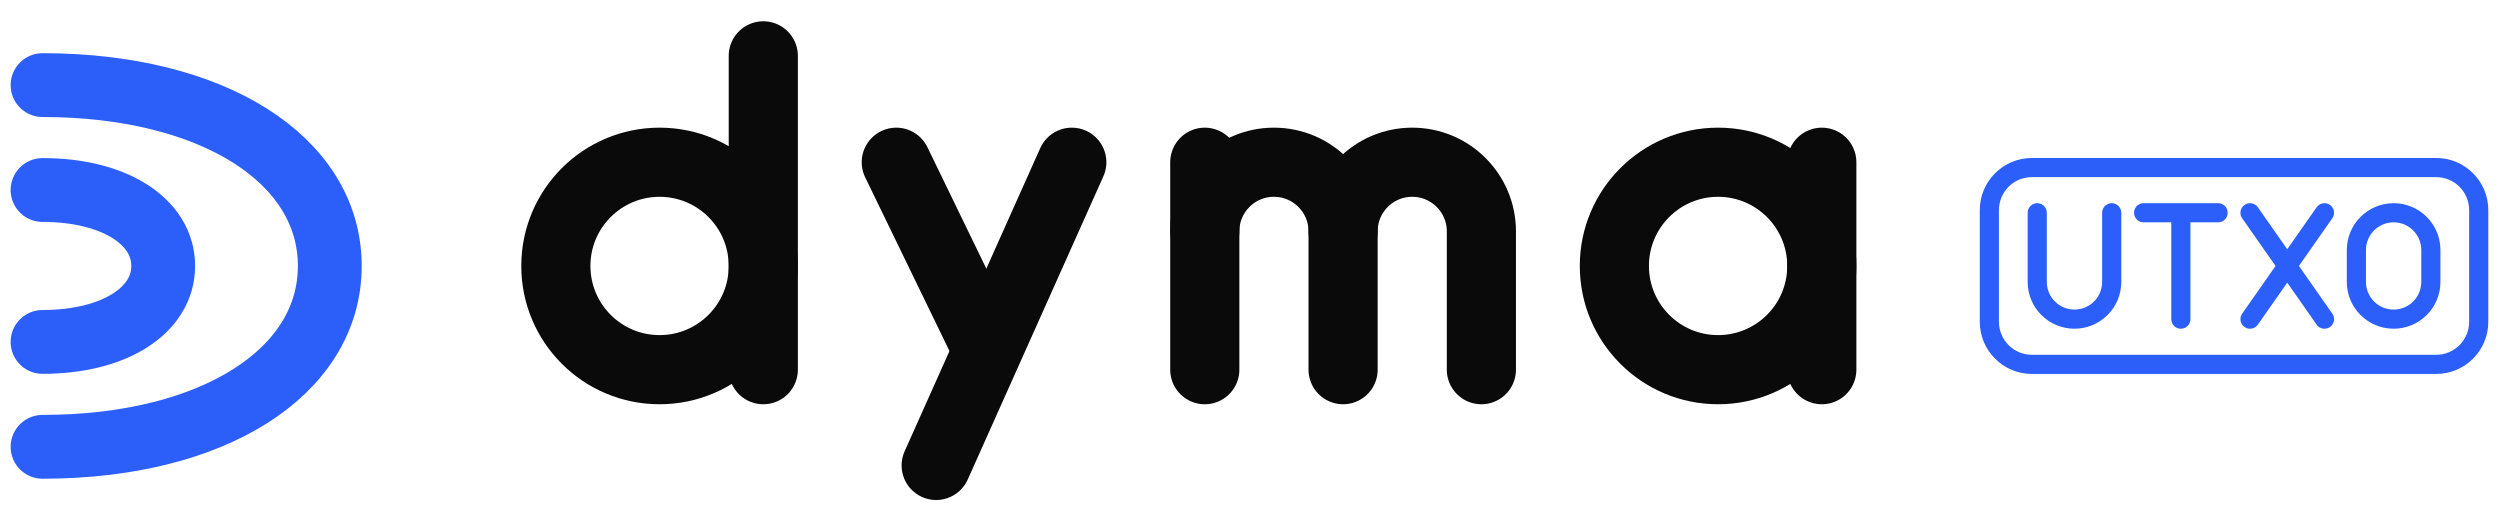
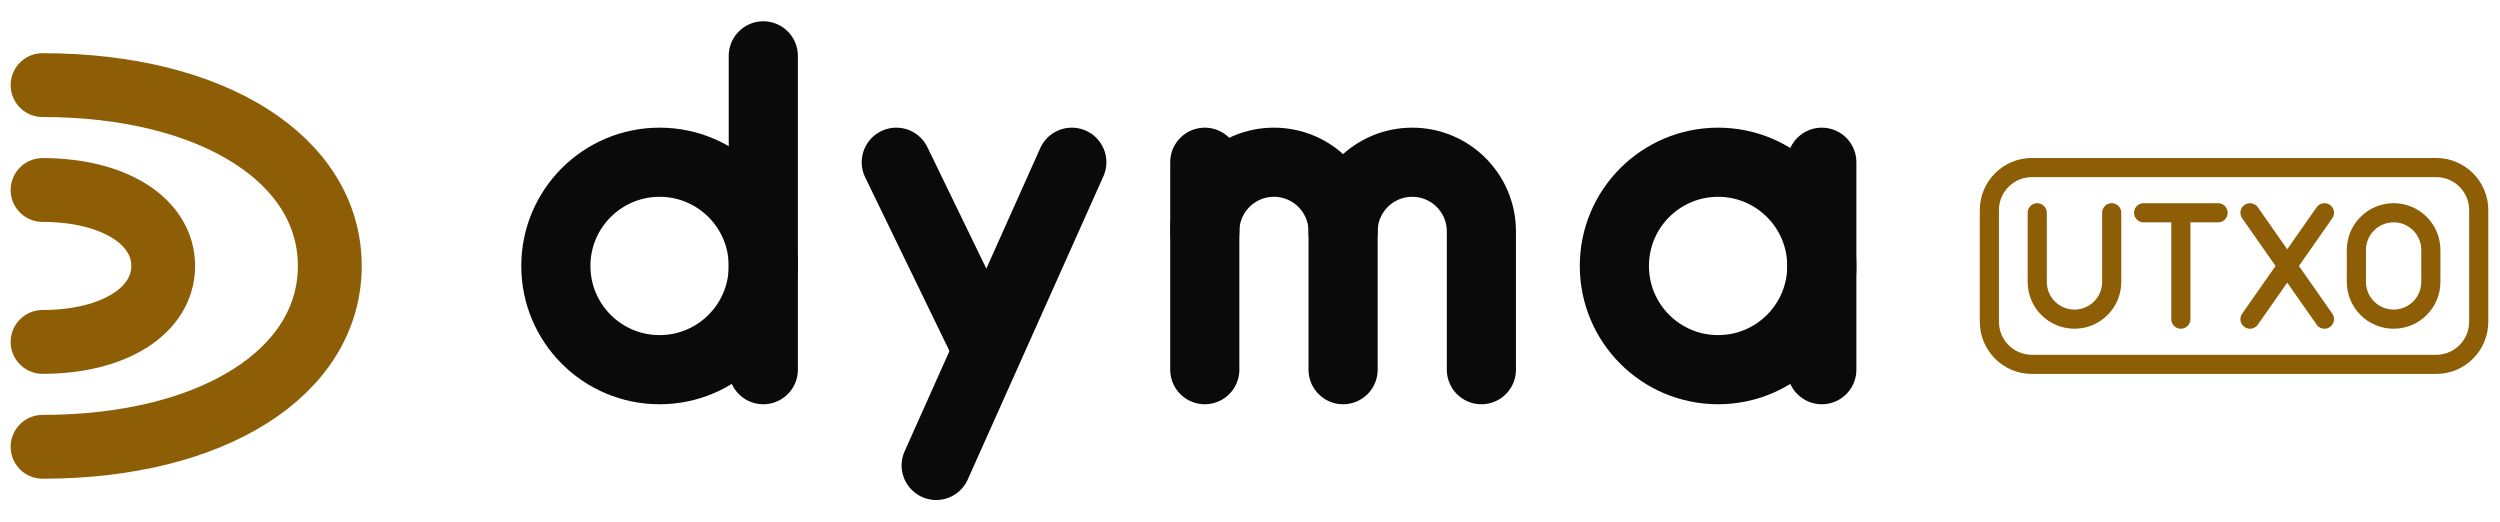
<svg xmlns="http://www.w3.org/2000/svg" viewBox="-2 0 470 98" width="470" height="98">
  <g transform="translate(-24 0)">
-     <path d="M30 16 C62 16 84 30 84 50 C84 70 62 84 30 84" fill="none" stroke="#2C5FF9" stroke-width="12" stroke-linecap="round" />
-     <path d="M30 35.72 C43.44 35.72 52.68 41.6 52.68 50 C52.68 58.4 43.44 64.28 30 64.28" fill="none" stroke="#2C5FF9" stroke-width="12" stroke-linecap="round" />
+     <path d="M30 16 C62 16 84 30 84 50 C84 70 62 84 30 84" fill="none" stroke="#8D5E05" stroke-width="12" stroke-linecap="round" />
+     <path d="M30 35.72 C43.44 35.72 52.68 41.6 52.68 50 C52.68 58.4 43.44 64.28 30 64.28" fill="none" stroke="#8D5E05" stroke-width="12" stroke-linecap="round" />
  </g>
  <path d="M102.5 50 C102.5 39.23 111.23 30.5 122 30.5 C132.77 30.5 141.5 39.23 141.5 50 C141.5 60.77 132.77 69.5 122 69.5 C111.23 69.5 102.5 60.77 102.5 50" fill="none" stroke="#0A0A0A" stroke-width="13" stroke-linecap="round" />
  <path d="M141.5 10.5 L141.5 69.5" fill="none" stroke="#0A0A0A" stroke-width="13" stroke-linecap="round" />
  <path d="M166.5 30.5 L183 64.5" fill="none" stroke="#0A0A0A" stroke-width="13" stroke-linecap="round" />
  <path d="M199.5 30.5 L174 87.5" fill="none" stroke="#0A0A0A" stroke-width="13" stroke-linecap="round" />
  <path d="M224.5 30.5 L224.5 69.5" fill="none" stroke="#0A0A0A" stroke-width="13" stroke-linecap="round" />
  <path d="M224.5 43.5 C224.5 36.32 230.32 30.5 237.5 30.5 C244.68 30.5 250.5 36.32 250.5 43.5 L250.5 69.5" fill="none" stroke="#0A0A0A" stroke-width="13" stroke-linecap="round" />
  <path d="M250.5 43.5 C250.5 36.32 256.32 30.5 263.5 30.5 C270.68 30.5 276.5 36.32 276.5 43.5 L276.5 69.5" fill="none" stroke="#0A0A0A" stroke-width="13" stroke-linecap="round" />
  <path d="M301.5 50 C301.5 39.23 310.23 30.5 321 30.5 C331.77 30.5 340.5 39.23 340.5 50 C340.5 60.77 331.77 69.5 321 69.5 C310.23 69.5 301.5 60.77 301.5 50" fill="none" stroke="#0A0A0A" stroke-width="13" stroke-linecap="round" />
  <path d="M340.5 30.5 L340.5 69.5" fill="none" stroke="#0A0A0A" stroke-width="13" stroke-linecap="round" />
-   <rect x="372" y="31.5" width="92" height="37" rx="8" fill="none" stroke="#2C5FF9" stroke-width="3.6" />
-   <path d="M0 0 V13 A7 7 0 0 0 14 13 V0" transform="translate(381 40) scale(1)" fill="none" stroke="#2C5FF9" stroke-width="3.6" stroke-linecap="round" stroke-linejoin="round" />
-   <path d="M0 0 H14 M7 0 V20" transform="translate(401 40) scale(1)" fill="none" stroke="#2C5FF9" stroke-width="3.6" stroke-linecap="round" stroke-linejoin="round" />
-   <path d="M0 0 L14 20 M14 0 L0 20" transform="translate(421 40) scale(1)" fill="none" stroke="#2C5FF9" stroke-width="3.6" stroke-linecap="round" stroke-linejoin="round" />
-   <path d="M7 0 A7 7 0 0 1 14 7 V13 A7 7 0 0 1 0 13 V7 A7 7 0 0 1 7 0 Z" transform="translate(441 40) scale(1)" fill="none" stroke="#2C5FF9" stroke-width="3.6" stroke-linecap="round" stroke-linejoin="round" />
+   <rect x="372" y="31.5" width="92" height="37" rx="8" fill="none" stroke="#8D5E05" stroke-width="3.6" />
+   <path d="M0 0 V13 A7 7 0 0 0 14 13 V0" transform="translate(381 40) scale(1)" fill="none" stroke="#8D5E05" stroke-width="3.6" stroke-linecap="round" stroke-linejoin="round" />
+   <path d="M0 0 H14 M7 0 V20" transform="translate(401 40) scale(1)" fill="none" stroke="#8D5E05" stroke-width="3.6" stroke-linecap="round" stroke-linejoin="round" />
+   <path d="M0 0 L14 20 M14 0 L0 20" transform="translate(421 40) scale(1)" fill="none" stroke="#8D5E05" stroke-width="3.6" stroke-linecap="round" stroke-linejoin="round" />
+   <path d="M7 0 A7 7 0 0 1 14 7 V13 A7 7 0 0 1 0 13 V7 A7 7 0 0 1 7 0 Z" transform="translate(441 40) scale(1)" fill="none" stroke="#8D5E05" stroke-width="3.6" stroke-linecap="round" stroke-linejoin="round" />
</svg>
